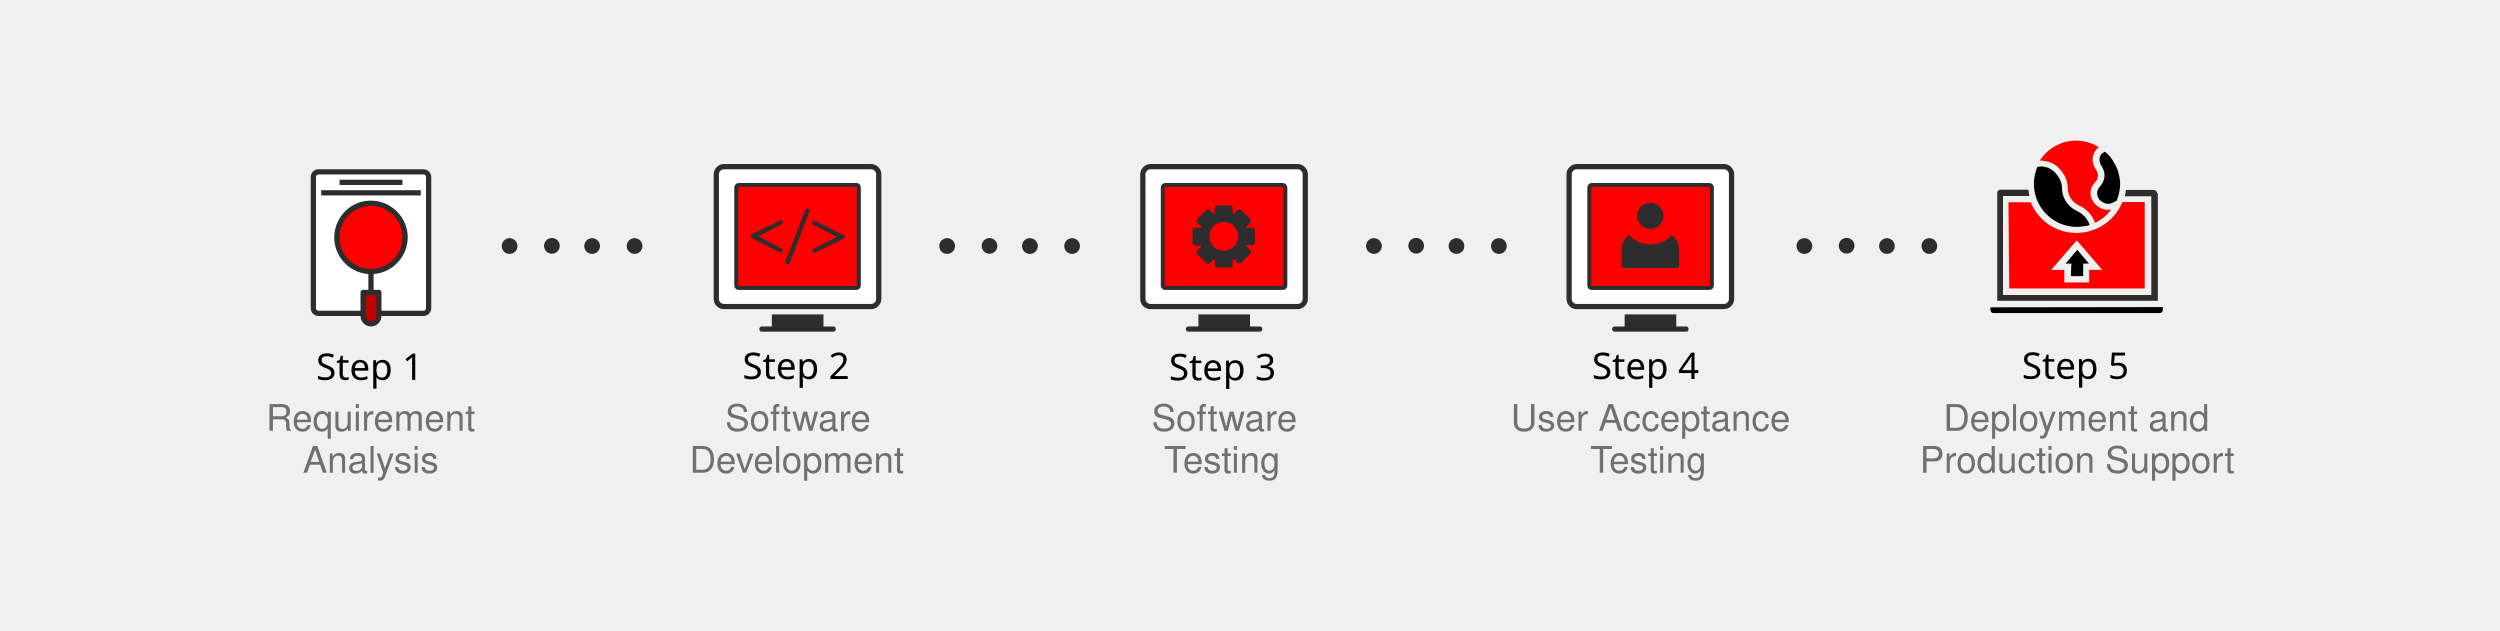
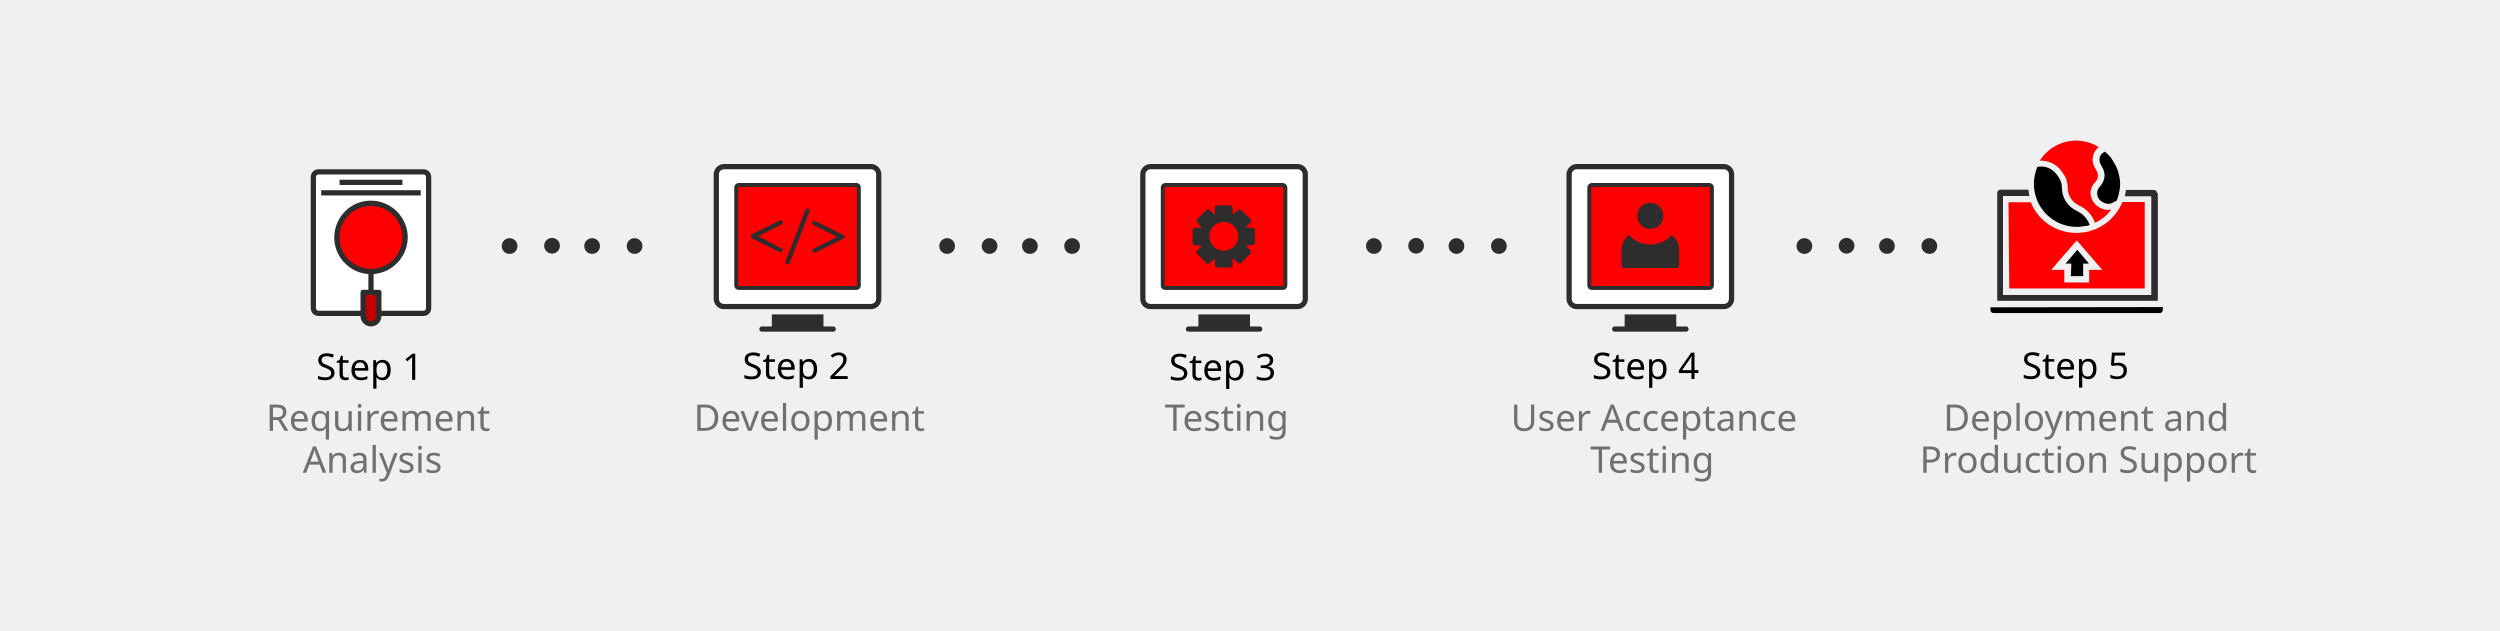
<svg xmlns="http://www.w3.org/2000/svg" version="1.1" id="Layer_1" x="0px" y="0px" viewBox="0 0 954.2 240.8" style="enable-background:new 0 0 954.2 240.8;" xml:space="preserve">
  <style type="text/css">
	.st0{fill:#707070;}
- 	.st1{font-family:'Helvetica';}
+ 	.st1{font-family:'ArialMT';}
	.st2{font-size:14px;}
- 	.st3{font-family:'Helvetica-Bold';}
- 	.st4{fill:#2D2D2D;}
- 	.st5{fill:#C20000;}
- 	.st6{fill:#FF0000;}
- 	.st7{fill:#FFFFFF;}
- 	.st8{fill:#FF0000;stroke:#2D2D2D;stroke-width:1.5;stroke-miterlimit:10;}
+ 	.st3{fill:#2D2D2D;}
+ 	.st4{fill:#C20000;}
+ 	.st5{fill:#FF0000;}
+ 	.st6{fill:#FFFFFF;}
+ 	.st7{fill:#FF0000;stroke:#2D2D2D;stroke-width:1.5;stroke-miterlimit:10;}
</style>
  <g>
    <g>
      <g>
        <g>
-           <text transform="matrix(1 0 0 1 101.5676 164.4322)">
-             <tspan x="0" y="0" class="st0 st1 st2">Requirement</tspan>
-             <tspan x="14" y="16" class="st0 st1 st2">Analysis</tspan>
-           </text>
+           <text transform="matrix(1 0 0 1 101.5676 164.4322)" class="st0 st1 st2">Requirement</text>
+           <text transform="matrix(1 0 0 1 115.5676 180.4322)" class="st0 st1 st2">Analysis</text>
        </g>
        <g>
-           <text transform="matrix(1 0 0 1 120.6362 144.9882)" class="st3 st2">Step 1</text>
+           <text transform="matrix(1 0 0 1 120.6362 144.9882)" class="st1 st2">Step 1</text>
        </g>
      </g>
      <g>
-         <path class="st4" d="M161.6,64.6h-40c-1.7,0-3,1.3-3,3v50c0,1.7,1.3,3,3,3l0,0h16c0,2.2,1.8,4,4,4s4-1.8,4-4h16c1.7,0,3-1.3,3-3     l0,0v-50C164.6,65.9,163.3,64.6,161.6,64.6z" />
-         <path class="st5" d="M143.6,120.6c0,1.1-0.9,2-2,2s-2-0.9-2-2v-8h4V120.6z" />
-         <circle class="st6" cx="141.6" cy="90.6" r="12" />
-         <path class="st7" d="M162.6,117.6c0,0.6-0.4,1-1,1h-16v-7c0-0.6-0.4-1-1-1h-2v-6c7.7-0.6,13.5-7.3,13-15c-0.6-7.7-7.3-13.5-15-13     s-13.5,7.3-13,15c0.5,6.9,6,12.5,13,13v6h-2c-0.6,0-1,0.4-1,1v7h-16c-0.6,0-1-0.4-1-1v-50c0-0.6,0.4-1,1-1h40c0.6,0,1,0.4,1,1     V117.6z" />
-         <rect x="129.6" y="68.6" class="st4" width="24" height="2" />
-         <rect x="122.6" y="72.6" class="st4" width="38" height="2" />
+         <path class="st3" d="M161.6,64.6h-40c-1.7,0-3,1.3-3,3v50c0,1.7,1.3,3,3,3l0,0h16c0,2.2,1.8,4,4,4s4-1.8,4-4h16c1.7,0,3-1.3,3-3     l0,0v-50C164.6,65.9,163.3,64.6,161.6,64.6z" />
+         <path class="st4" d="M143.6,120.6c0,1.1-0.9,2-2,2s-2-0.9-2-2v-8h4V120.6z" />
+         <circle class="st5" cx="141.6" cy="90.6" r="12" />
+         <path class="st6" d="M162.6,117.6c0,0.6-0.4,1-1,1h-16v-7c0-0.6-0.4-1-1-1h-2v-6c7.7-0.6,13.5-7.3,13-15c-0.6-7.7-7.3-13.5-15-13     s-13.5,7.3-13,15c0.5,6.9,6,12.5,13,13v6h-2c-0.6,0-1,0.4-1,1v7h-16c-0.6,0-1-0.4-1-1v-50c0-0.6,0.4-1,1-1h40c0.6,0,1,0.4,1,1     V117.6z" />
+         <rect x="129.6" y="68.6" class="st3" width="24" height="2" />
+         <rect x="122.6" y="72.6" class="st3" width="38" height="2" />
      </g>
      <g>
        <g>
-           <text transform="matrix(1 0 0 1 283.384 144.6572)" class="st3 st2">Step 2</text>
+           <text transform="matrix(1 0 0 1 283.384 144.6572)" class="st1 st2">Step 2</text>
        </g>
        <g>
-           <text transform="matrix(1 0 0 1 276.7849 164.4324)">
-             <tspan x="0" y="0" class="st0 st1 st2">Software</tspan>
-             <tspan x="-13.6" y="16" class="st0 st1 st2">Development</tspan>
-           </text>
+           <text transform="matrix(1 0 0 1 264.7849 164.4324)" class="st0 st1 st2">Development</text>
        </g>
      </g>
      <g>
-         <path class="st4" d="M332.5,118h-56.2c-2.2,0-3.9-1.8-3.9-3.9V66.5c0-2.1,1.8-3.9,3.9-3.9h56.2c2.1,0,3.9,1.8,3.9,3.9v47.6     C336.4,116.2,334.6,118,332.5,118z" />
-         <path class="st7" d="M276.3,64.6c-1,0-1.9,0.9-1.9,1.9v47.6c0,1.1,0.9,1.9,1.9,1.9h56.2c1.1,0,1.9-0.9,1.9-1.9V66.5     c0-1-0.9-1.9-1.9-1.9H276.3z" />
+         <path class="st3" d="M332.5,118h-56.2c-2.2,0-3.9-1.8-3.9-3.9V66.5c0-2.1,1.8-3.9,3.9-3.9h56.2c2.1,0,3.9,1.8,3.9,3.9v47.6     C336.4,116.2,334.6,118,332.5,118z" />
+         <path class="st6" d="M276.3,64.6c-1,0-1.9,0.9-1.9,1.9v47.6c0,1.1,0.9,1.9,1.9,1.9h56.2c1.1,0,1.9-0.9,1.9-1.9V66.5     c0-1-0.9-1.9-1.9-1.9H276.3z" />
        <g>
-           <path class="st4" d="M319,125.6c0,0.6-0.4,1-1,1h-27.2c-0.5,0-1-0.4-1-1s0.5-1,1-1h3.8V120h19.7v4.6h3.8      C318.6,124.6,319,125,319,125.6z" />
+           <path class="st3" d="M319,125.6c0,0.6-0.4,1-1,1h-27.2c-0.5,0-1-0.4-1-1s0.5-1,1-1h3.8V120h19.7v4.6h3.8      C318.6,124.6,319,125,319,125.6z" />
        </g>
-         <path class="st8" d="M326.9,70.6h-45c-0.4,0-0.9,0.4-0.9,0.9V109c0,0.5,0.4,0.9,0.9,0.9h45c0.4,0,0.9-0.3,0.9-0.9V71.5     C327.8,71,327.4,70.6,326.9,70.6z" />
-         <path class="st4" d="M298.3,94.8c0.4,0.2,0.6,0.8,0.3,1.1c-0.3,0.4-0.8,0.6-1.1,0.3L287,91c-0.3-0.2-0.4-0.4-0.4-0.8     c0-0.3,0.2-0.6,0.4-0.8l10.6-5.2c0.4-0.3,0.9-0.1,1.1,0.3s0.1,0.9-0.3,1.1l-9,4.6L298.3,94.8z" />
-         <path class="st4" d="M309,80.7l-7.6,19.7c-0.2,0.4-0.7,0.7-1.1,0.5s-0.7-0.7-0.5-1.1l7.6-19.7c0.2-0.4,0.7-0.7,1.1-0.5     C309,79.8,309.1,80.3,309,80.7z" />
-         <path class="st4" d="M321.9,91.1l-10.7,5.3c-0.4,0.2-0.9,0.1-1.1-0.3c-0.2-0.4,0-0.9,0.3-1.1l9.1-4.6l-9.1-4.6     c-0.4-0.2-0.6-0.7-0.3-1.1c0.2-0.4,0.7-0.6,1.1-0.3l10.7,5.3c0.3,0.2,0.5,0.4,0.5,0.8C322.4,90.7,322.2,90.9,321.9,91.1z" />
+         <path class="st7" d="M326.9,70.6h-45c-0.4,0-0.9,0.4-0.9,0.9V109c0,0.5,0.4,0.9,0.9,0.9h45c0.4,0,0.9-0.3,0.9-0.9V71.5     C327.8,71,327.4,70.6,326.9,70.6z" />
+         <path class="st3" d="M298.3,94.8c0.4,0.2,0.6,0.8,0.3,1.1c-0.3,0.4-0.8,0.6-1.1,0.3L287,91c-0.3-0.2-0.4-0.4-0.4-0.8     c0-0.3,0.2-0.6,0.4-0.8l10.6-5.2c0.4-0.3,0.9-0.1,1.1,0.3s0.1,0.9-0.3,1.1l-9,4.6L298.3,94.8z" />
+         <path class="st3" d="M309,80.7l-7.6,19.7c-0.2,0.4-0.7,0.7-1.1,0.5s-0.7-0.7-0.5-1.1l7.6-19.7c0.2-0.4,0.7-0.7,1.1-0.5     C309,79.8,309.1,80.3,309,80.7z" />
+         <path class="st3" d="M321.9,91.1l-10.7,5.3c-0.4,0.2-0.9,0.1-1.1-0.3s0-0.9,0.3-1.1l9.1-4.6l-9.1-4.6c-0.4-0.2-0.6-0.7-0.3-1.1     c0.2-0.4,0.7-0.6,1.1-0.3l10.7,5.3c0.3,0.2,0.5,0.4,0.5,0.8C322.4,90.7,322.2,90.9,321.9,91.1z" />
      </g>
      <g>
        <g>
-           <text transform="matrix(1 0 0 1 446.1555 145.1226)" class="st3 st2">Step 3</text>
+           <text transform="matrix(1 0 0 1 446.1555 145.1226)" class="st1 st2">Step 3</text>
        </g>
        <g>
-           <text transform="matrix(1 0 0 1 439.5503 164.4324)">
-             <tspan x="0" y="0" class="st0 st1 st2">Software</tspan>
-             <tspan x="4.7" y="16" class="st0 st1 st2">Testing</tspan>
-           </text>
+           <text transform="matrix(1 0 0 1 444.5503 164.4324)" class="st0 st1 st2">Testing</text>
        </g>
      </g>
      <g>
-         <path class="st4" d="M495.3,118h-56.2c-2.2,0-3.9-1.8-3.9-3.9V66.5c0-2.1,1.8-3.9,3.9-3.9h56.2c2.1,0,3.9,1.8,3.9,3.9v47.6     C499.2,116.2,497.4,118,495.3,118z" />
-         <path class="st7" d="M439.1,64.6c-1,0-1.9,0.9-1.9,1.9v47.6c0,1.1,0.9,1.9,1.9,1.9h56.2c1.1,0,1.9-0.9,1.9-1.9V66.5     c0-1-0.9-1.9-1.9-1.9H439.1z" />
+         <path class="st3" d="M495.3,118h-56.2c-2.2,0-3.9-1.8-3.9-3.9V66.5c0-2.1,1.8-3.9,3.9-3.9h56.2c2.1,0,3.9,1.8,3.9,3.9v47.6     C499.2,116.2,497.4,118,495.3,118z" />
+         <path class="st6" d="M439.1,64.6c-1,0-1.9,0.9-1.9,1.9v47.6c0,1.1,0.9,1.9,1.9,1.9h56.2c1.1,0,1.9-0.9,1.9-1.9V66.5     c0-1-0.9-1.9-1.9-1.9H439.1z" />
        <g>
-           <path class="st4" d="M481.8,125.6c0,0.6-0.4,1-1,1h-27.2c-0.5,0-1-0.4-1-1s0.5-1,1-1h3.8V120h19.7v4.6h3.8      C481.4,124.6,481.8,125,481.8,125.6z" />
+           <path class="st3" d="M481.8,125.6c0,0.6-0.4,1-1,1h-27.2c-0.5,0-1-0.4-1-1s0.5-1,1-1h3.8V120h19.7v4.6h3.8      C481.4,124.6,481.8,125,481.8,125.6z" />
        </g>
-         <path class="st8" d="M489.7,70.6h-45c-0.4,0-0.9,0.4-0.9,0.9V109c0,0.5,0.4,0.9,0.9,0.9h45c0.4,0,0.9-0.3,0.9-0.9V71.5     C490.5,71,490.1,70.6,489.7,70.6z" />
+         <path class="st7" d="M489.7,70.6h-45c-0.4,0-0.9,0.4-0.9,0.9V109c0,0.5,0.4,0.9,0.9,0.9h45c0.4,0,0.9-0.3,0.9-0.9V71.5     C490.5,71,490.1,70.6,489.7,70.6z" />
        <g>
-           <path class="st4" d="M478,86.9h-2.1c0-0.1-0.1-0.3-0.2-0.4l1.5-1.5c0.4-0.4,0.4-1,0-1.4l-3.4-3.4c-0.4-0.4-1-0.4-1.4,0l-1.5,1.5      c-0.1-0.1-0.3-0.1-0.4-0.2v-2.1c0-0.5-0.4-1-1-1h-4.8c-0.5,0-1,0.4-1,1v2.1c-0.1,0-0.3,0.1-0.4,0.2l-1.5-1.5      c-0.4-0.4-1-0.4-1.4,0l-3.4,3.4c-0.4,0.4-0.4,1,0,1.4l1.5,1.5c0,0.1-0.1,0.3-0.2,0.4h-2.1c-0.5,0-1,0.4-1,1v4.8c0,0.5,0.4,1,1,1      h2.1c0,0.1,0.1,0.3,0.2,0.4l-1.5,1.5c-0.4,0.4-0.4,1,0,1.4l3.4,3.4c0.4,0.4,1,0.4,1.4,0l1.5-1.5c0.1,0.1,0.3,0.1,0.4,0.2v2      c0,0.5,0.4,1,1,1h4.8c0.5,0,1-0.4,1-1V99c0.1,0,0.3-0.1,0.4-0.2l1.5,1.5c0.4,0.4,1,0.4,1.4,0l3.4-3.4c0.4-0.4,0.4-1,0-1.4      l-1.5-1.5c0.1-0.1,0.1-0.3,0.2-0.4h2.1c0.5,0,1-0.4,1-1v-4.8C479,87.3,478.5,86.9,478,86.9z M467.1,95.7c-3,0-5.5-2.4-5.5-5.5      c0-3,2.4-5.5,5.5-5.5c3,0,5.5,2.4,5.5,5.5C472.6,93.3,470.1,95.7,467.1,95.7z" />
+           <path class="st3" d="M478,86.9h-2.1c0-0.1-0.1-0.3-0.2-0.4l1.5-1.5c0.4-0.4,0.4-1,0-1.4l-3.4-3.4c-0.4-0.4-1-0.4-1.4,0l-1.5,1.5      c-0.1-0.1-0.3-0.1-0.4-0.2v-2.1c0-0.5-0.4-1-1-1h-4.8c-0.5,0-1,0.4-1,1v2.1c-0.1,0-0.3,0.1-0.4,0.2l-1.5-1.5      c-0.4-0.4-1-0.4-1.4,0l-3.4,3.4c-0.4,0.4-0.4,1,0,1.4l1.5,1.5c0,0.1-0.1,0.3-0.2,0.4h-2.1c-0.5,0-1,0.4-1,1v4.8c0,0.5,0.4,1,1,1      h2.1c0,0.1,0.1,0.3,0.2,0.4l-1.5,1.5c-0.4,0.4-0.4,1,0,1.4l3.4,3.4c0.4,0.4,1,0.4,1.4,0l1.5-1.5c0.1,0.1,0.3,0.1,0.4,0.2v2      c0,0.5,0.4,1,1,1h4.8c0.5,0,1-0.4,1-1V99c0.1,0,0.3-0.1,0.4-0.2l1.5,1.5c0.4,0.4,1,0.4,1.4,0l3.4-3.4c0.4-0.4,0.4-1,0-1.4      l-1.5-1.5c0.1-0.1,0.1-0.3,0.2-0.4h2.1c0.5,0,1-0.4,1-1v-4.8C479,87.3,478.5,86.9,478,86.9z M467.1,95.7c-3,0-5.5-2.4-5.5-5.5      c0-3,2.4-5.5,5.5-5.5c3,0,5.5,2.4,5.5,5.5C472.6,93.3,470.1,95.7,467.1,95.7z" />
        </g>
      </g>
      <g>
        <g>
-           <text transform="matrix(1 0 0 1 607.6108 144.6575)" class="st3 st2">Step 4</text>
+           <text transform="matrix(1 0 0 1 607.6108 144.6575)" class="st1 st2">Step 4</text>
        </g>
        <g>
-           <text transform="matrix(1 0 0 1 576.6367 164.4323)">
-             <tspan x="0" y="0" class="st0 st1 st2">User Acceptance</tspan>
-             <tspan x="30.3" y="16" class="st0 st1 st2">Testing</tspan>
-           </text>
+           <text transform="matrix(1 0 0 1 576.6367 164.4323)" class="st0 st1 st2">User Acceptance</text>
+           <text transform="matrix(1 0 0 1 606.9367 180.4323)" class="st0 st1 st2">Testing</text>
        </g>
      </g>
      <g>
-         <path class="st4" d="M658,118h-56.2c-2.2,0-3.9-1.8-3.9-3.9V66.5c0-2.1,1.8-3.9,3.9-3.9H658c2.1,0,3.9,1.8,3.9,3.9v47.6     C661.9,116.2,660.1,118,658,118z" />
-         <path class="st7" d="M601.8,64.6c-1,0-1.9,0.9-1.9,1.9v47.6c0,1.1,0.9,1.9,1.9,1.9H658c1.1,0,1.9-0.9,1.9-1.9V66.5     c0-1-0.9-1.9-1.9-1.9H601.8z" />
+         <path class="st3" d="M658,118h-56.2c-2.2,0-3.9-1.8-3.9-3.9V66.5c0-2.1,1.8-3.9,3.9-3.9H658c2.1,0,3.9,1.8,3.9,3.9v47.6     C661.9,116.2,660.1,118,658,118z" />
+         <path class="st6" d="M601.8,64.6c-1,0-1.9,0.9-1.9,1.9v47.6c0,1.1,0.9,1.9,1.9,1.9H658c1.1,0,1.9-0.9,1.9-1.9V66.5     c0-1-0.9-1.9-1.9-1.9H601.8z" />
        <g>
-           <path class="st4" d="M644.5,125.6c0,0.6-0.4,1-1,1h-27.2c-0.5,0-1-0.4-1-1s0.5-1,1-1h3.8V120h19.7v4.6h3.8      C644.1,124.6,644.5,125,644.5,125.6z" />
+           <path class="st3" d="M644.5,125.6c0,0.6-0.4,1-1,1h-27.2c-0.5,0-1-0.4-1-1s0.5-1,1-1h3.8V120h19.7v4.6h3.8      C644.1,124.6,644.5,125,644.5,125.6z" />
        </g>
-         <path class="st8" d="M652.5,70.6h-45c-0.4,0-0.9,0.4-0.9,0.9V109c0,0.5,0.4,0.9,0.9,0.9h45c0.4,0,0.9-0.3,0.9-0.9V71.5     C653.4,71,652.9,70.6,652.5,70.6z" />
+         <path class="st7" d="M652.5,70.6h-45c-0.4,0-0.9,0.4-0.9,0.9V109c0,0.5,0.4,0.9,0.9,0.9h45c0.4,0,0.9-0.3,0.9-0.9V71.5     C653.4,71,652.9,70.6,652.5,70.6z" />
        <g>
-           <circle class="st4" cx="629.9" cy="82.4" r="5" />
-           <path class="st4" d="M638.1,89.7c-4.1,4.5-11,4.9-15.5,0.8c-0.3-0.3-0.6-0.5-0.8-0.8c-1.8,1.3-2.8,3.4-2.9,5.6v6      c0,0.6,0.4,1,1,1h20c0.6,0,1-0.4,1-1v-6C640.9,93.1,639.9,91.1,638.1,89.7z" />
+           <circle class="st3" cx="629.9" cy="82.4" r="5" />
+           <path class="st3" d="M638.1,89.7c-4.1,4.5-11,4.9-15.5,0.8c-0.3-0.3-0.6-0.5-0.8-0.8c-1.8,1.3-2.8,3.4-2.9,5.6v6      c0,0.6,0.4,1,1,1h20c0.6,0,1-0.4,1-1v-6C640.9,93.1,639.9,91.1,638.1,89.7z" />
        </g>
      </g>
      <g>
        <g>
-           <text transform="matrix(1 0 0 1 771.6985 144.5741)" class="st3 st2">Step 5</text>
+           <text transform="matrix(1 0 0 1 771.6985 144.5741)" class="st1 st2">Step 5</text>
        </g>
        <g>
-           <text transform="matrix(1 0 0 1 741.7297 164.4322)">
-             <tspan x="0" y="0" class="st0 st1 st2">Deployment and</tspan>
-             <tspan x="-9" y="16" class="st0 st1 st2">Production Support</tspan>
-           </text>
+           <text transform="matrix(1 0 0 1 741.7297 164.4322)" class="st0 st1 st2">Deployment and</text>
+           <text transform="matrix(1 0 0 1 732.7297 180.4322)" class="st0 st1 st2">Production Support</text>
        </g>
      </g>
      <g>
-         <path d="M792.7,86.6c0.5,0,1,0,1.5-0.1c0.2,0,0.4,0,0.6-0.1c0.3,0,0.5-0.1,0.8-0.1c0.3,0,0.5-0.1,0.8-0.1c0,0,0.1,0,0.1,0     c0.4-0.1,0.7-0.2,1.1-0.3c-0.8-2.4-2.6-4.3-4.9-5.4l0,0c-3.5-1.6-5.7-5-5.7-8.8c0-1.5-0.5-3-1.4-4.3l-0.6-0.8     c-1.7-2.3-4.5-3.5-7.3-2.9c0,0,0,0-0.1,0c-0.6,1.5-1,3.1-1.2,4.7c-0.1,0.5-0.1,1.1-0.1,1.6C776.2,79.2,783.6,86.6,792.7,86.6z" />
-         <path d="M801.8,62.8l0.7,1.3c1.4,2.4,0.8,5.2-1.1,7.2c-1.3,1.4-1.3,3.7,0.1,5.1c0.2,0.2,0.5,0.4,0.8,0.6l0.5,0.3     c1.1,0.6,2.4,0.7,3.5,0.1l1.6-0.8c0,0,0,0,0,0c0.6-1.5,1-3.1,1.2-4.7c0.1-0.5,0.1-1.1,0.1-1.6c0-0.6,0-1.2-0.1-1.7     c0-0.2-0.1-0.4-0.1-0.7c-0.1-0.3-0.1-0.7-0.2-1c-0.1-0.3-0.1-0.5-0.2-0.8s-0.1-0.5-0.2-0.8c-0.1-0.3-0.2-0.6-0.3-0.8     c-0.1-0.2-0.2-0.5-0.3-0.7c-0.1-0.3-0.3-0.5-0.4-0.8c-0.1-0.2-0.2-0.5-0.4-0.7s-0.3-0.5-0.4-0.7c-0.2-0.3-0.3-0.5-0.5-0.8     c-0.1-0.2-0.3-0.4-0.4-0.6c-0.2-0.3-0.5-0.6-0.8-0.9c-0.1-0.1-0.2-0.2-0.3-0.3c-0.4-0.4-0.8-0.8-1.2-1.1c0,0-0.1,0-0.1,0     l-0.4,0.3C801.3,59,800.9,61.1,801.8,62.8z" />
-         <path class="st6" d="M786.8,65.3l0.6,0.8c1.2,1.6,1.8,3.6,1.8,5.6c0,2.9,1.7,5.5,4.3,6.7l0,0c2.9,1.3,5.1,3.7,6.1,6.6     c0,0,0.1,0.1,0.1,0c2.4-1.1,4.5-2.8,6-4.9c0-0.1,0-0.1-0.1-0.1c-1.4,0.3-2.8,0-4.1-0.7l-0.3-0.2c-1.9-1.1-3.2-3.1-3.3-5.3     c0-1.7,0.7-3.2,1.8-4.3c1.2-1.1,1.3-3,0.5-4.4l-0.7-1.2c-1.5-2.6-0.8-5.9,1.5-7.7c0,0,0-0.1,0-0.1c-7.6-4.7-17.5-2.4-22.4,5.1     c0,0,0,0.1,0.1,0.1C782.1,61.3,785,62.7,786.8,65.3z" />
-         <path d="M790.4,105.4h4.6c0,0,0.1,0,0.1-0.1v-4.6c0,0,0-0.1,0.1-0.1h2.1l-4.4-5.2c0,0-0.1,0-0.1,0l-4.4,5.2h2.1     c0,0,0.1,0,0.1,0.1L790.4,105.4C790.4,105.4,790.4,105.4,790.4,105.4z" />
+         <path d="M792.7,86.6c0.5,0,1,0,1.5-0.1c0.2,0,0.4,0,0.6-0.1c0.3,0,0.5-0.1,0.8-0.1s0.5-0.1,0.8-0.1h0.1c0.4-0.1,0.7-0.2,1.1-0.3     c-0.8-2.4-2.6-4.3-4.9-5.4l0,0c-3.5-1.6-5.7-5-5.7-8.8c0-1.5-0.5-3-1.4-4.3l-0.6-0.8c-1.7-2.3-4.5-3.5-7.3-2.9c0,0,0,0-0.1,0     c-0.6,1.5-1,3.1-1.2,4.7c-0.1,0.5-0.1,1.1-0.1,1.6C776.2,79.2,783.6,86.6,792.7,86.6z" />
+         <path d="M801.8,62.8l0.7,1.3c1.4,2.4,0.8,5.2-1.1,7.2c-1.3,1.4-1.3,3.7,0.1,5.1c0.2,0.2,0.5,0.4,0.8,0.6l0.5,0.3     c1.1,0.6,2.4,0.7,3.5,0.1l1.6-0.8l0,0c0.6-1.5,1-3.1,1.2-4.7c0.1-0.5,0.1-1.1,0.1-1.6c0-0.6,0-1.2-0.1-1.7c0-0.2-0.1-0.4-0.1-0.7     c-0.1-0.3-0.1-0.7-0.2-1c-0.1-0.3-0.1-0.5-0.2-0.8s-0.1-0.5-0.2-0.8c-0.1-0.3-0.2-0.6-0.3-0.8c-0.1-0.2-0.2-0.5-0.3-0.7     c-0.1-0.3-0.3-0.5-0.4-0.8c-0.1-0.2-0.2-0.5-0.4-0.7s-0.3-0.5-0.4-0.7c-0.2-0.3-0.3-0.5-0.5-0.8c-0.1-0.2-0.3-0.4-0.4-0.6     c-0.2-0.3-0.5-0.6-0.8-0.9c-0.1-0.1-0.2-0.2-0.3-0.3c-0.4-0.4-0.8-0.8-1.2-1.1h-0.1l-0.4,0.3C801.3,59,800.9,61.1,801.8,62.8z" />
+         <path class="st5" d="M786.8,65.3l0.6,0.8c1.2,1.6,1.8,3.6,1.8,5.6c0,2.9,1.7,5.5,4.3,6.7l0,0c2.9,1.3,5.1,3.7,6.1,6.6     c0,0,0.1,0.1,0.1,0c2.4-1.1,4.5-2.8,6-4.9c0-0.1,0-0.1-0.1-0.1c-1.4,0.3-2.8,0-4.1-0.7l-0.3-0.2c-1.9-1.1-3.2-3.1-3.3-5.3     c0-1.7,0.7-3.2,1.8-4.3c1.2-1.1,1.3-3,0.5-4.4l-0.7-1.2c-1.5-2.6-0.8-5.9,1.5-7.7v-0.1c-7.6-4.7-17.5-2.4-22.4,5.1     c0,0,0,0.1,0.1,0.1C782.1,61.3,785,62.7,786.8,65.3z" />
+         <path d="M790.4,105.4h4.6c0,0,0.1,0,0.1-0.1v-4.6c0,0,0-0.1,0.1-0.1h2.1l-4.4-5.2h-0.1l-4.4,5.2h2.1c0,0,0.1,0,0.1,0.1     L790.4,105.4L790.4,105.4z" />
        <path d="M759.7,117.3v1c0,0.7,0.6,1.2,1.2,1.2h63.4c0.7,0,1.2-0.6,1.2-1.2v-1c0,0,0-0.1-0.1-0.1L759.7,117.3     C759.8,117.2,759.7,117.2,759.7,117.3z" />
-         <path class="st4" d="M823.3,73.7c0-0.7-0.6-1.2-1.2-1.2h-10.6c0,0-0.1,0-0.1,0.1c-0.1,0.5-0.1,1-0.2,1.5c0,0.1,0,0.1-0.1,0.2     c0,0.2-0.1,0.4-0.1,0.6h10c0,0,0.1,0,0.1,0.1v37.5c0,0,0,0.1-0.1,0.1h-56.4c0,0-0.1,0-0.1-0.1V74.9c0,0,0-0.1,0.1-0.1h9.9     c0,0,0.1,0,0.1-0.1c-0.2-0.7-0.3-1.5-0.4-2.2c0,0,0-0.1-0.1-0.1h-10.6c-0.7,0-1.2,0.6-1.2,1.2v41.1c0,0,0,0.1,0.1,0.1h61.1     c0,0,0.1,0,0.1-0.1V73.7z" />
-         <path class="st6" d="M766.9,110.1h51.6c0,0,0.1,0,0.1-0.1V77.2c0,0,0-0.1-0.1-0.1h-8.4c-0.1,0.2-0.2,0.4-0.3,0.6c0,0,0,0.1,0,0.1     l-0.2,0.4l0,0c-1.9,4-5.3,7.3-9.4,9.1l0,0l-0.3,0.1c0,0-0.1,0-0.1,0.1l-0.6,0.2c-0.1,0-0.1,0-0.2,0c-0.5,0.2-0.9,0.3-1.4,0.5     c-0.1,0-0.2,0.1-0.3,0.1c-0.4,0.1-0.9,0.2-1.3,0.3c-0.2,0-0.5,0.1-0.7,0.1c-0.3,0-0.7,0.1-1,0.1c-0.6,0.1-1.2,0.1-1.8,0.1     c-7.7,0-14.5-4.6-17.4-11.7c0,0,0,0-0.1,0h-8.3c0,0-0.1,0-0.1,0.1L766.9,110.1C766.8,110.1,766.8,110.1,766.9,110.1z M792.8,91.9     l9.5,11c0,0,0,0.1-0.1,0.1h-4.7c0,0-0.1,0-0.1,0.1v4.6c0,0,0,0.1-0.1,0.1h-9.3c0,0-0.1,0-0.1-0.1v-4.6c0,0,0-0.1-0.1-0.1h-4.7     c-0.1,0-0.1-0.1-0.1-0.1l9.5-11C792.7,91.9,792.7,91.9,792.8,91.9z" />
+         <path class="st3" d="M823.3,73.7c0-0.7-0.6-1.2-1.2-1.2h-10.6c0,0-0.1,0-0.1,0.1c-0.1,0.5-0.1,1-0.2,1.5c0,0.1,0,0.1-0.1,0.2     c0,0.2-0.1,0.4-0.1,0.6h10c0,0,0.1,0,0.1,0.1v37.5c0,0,0,0.1-0.1,0.1h-56.4c0,0-0.1,0-0.1-0.1V74.9c0,0,0-0.1,0.1-0.1h9.9     c0,0,0.1,0,0.1-0.1c-0.2-0.7-0.3-1.5-0.4-2.2c0,0,0-0.1-0.1-0.1h-10.6c-0.7,0-1.2,0.6-1.2,1.2v41.1c0,0,0,0.1,0.1,0.1h61.1     c0,0,0.1,0,0.1-0.1v-41H823.3z" />
+         <path class="st5" d="M766.9,110.1h51.6c0,0,0.1,0,0.1-0.1V77.2c0,0,0-0.1-0.1-0.1h-8.4c-0.1,0.2-0.2,0.4-0.3,0.6v0.1l-0.2,0.4     l0,0c-1.9,4-5.3,7.3-9.4,9.1l0,0l-0.3,0.1c0,0-0.1,0-0.1,0.1l-0.6,0.2c-0.1,0-0.1,0-0.2,0c-0.5,0.2-0.9,0.3-1.4,0.5     c-0.1,0-0.2,0.1-0.3,0.1c-0.4,0.1-0.9,0.2-1.3,0.3c-0.2,0-0.5,0.1-0.7,0.1c-0.3,0-0.7,0.1-1,0.1c-0.6,0.1-1.2,0.1-1.8,0.1     c-7.7,0-14.5-4.6-17.4-11.7c0,0,0,0-0.1,0h-8.3c0,0-0.1,0-0.1,0.1L766.9,110.1C766.8,110.1,766.8,110.1,766.9,110.1z M792.8,91.9     l9.5,11c0,0,0,0.1-0.1,0.1h-4.7c0,0-0.1,0-0.1,0.1v4.6c0,0,0,0.1-0.1,0.1H788c0,0-0.1,0-0.1-0.1v-4.6c0,0,0-0.1-0.1-0.1h-4.7     c-0.1,0-0.1-0.1-0.1-0.1l9.5-11C792.7,91.9,792.7,91.9,792.8,91.9z" />
      </g>
    </g>
    <g>
      <g>
        <g>
-           <path class="st4" d="M194.5,90.9c1.6,0,3,1.3,3,3s-1.3,3-3,3s-3-1.3-3-3S192.9,90.9,194.5,90.9z" />
+           <path class="st3" d="M194.5,90.9c1.6,0,3,1.3,3,3s-1.3,3-3,3s-3-1.3-3-3S192.9,90.9,194.5,90.9z" />
        </g>
        <g>
-           <ellipse transform="matrix(2.159540e-03 -1 1 2.159540e-03 116.3985 304.3361)" class="st4" cx="210.7" cy="93.8" rx="3" ry="3" />
+           <ellipse class="st3" cx="210.7" cy="93.8" rx="3" ry="3" />
        </g>
      </g>
      <g>
        <g>
-           <path class="st4" d="M226,90.9c1.6,0,3,1.3,3,3s-1.3,3-3,3s-3-1.3-3-3S224.4,90.9,226,90.9z" />
+           <path class="st3" d="M226,90.9c1.6,0,3,1.3,3,3s-1.3,3-3,3s-3-1.3-3-3S224.4,90.9,226,90.9z" />
        </g>
        <g>
-           <path class="st4" d="M242.2,90.9c1.6,0,3,1.3,3,3s-1.3,3-3,3c-1.6,0-3-1.3-3-3S240.6,90.9,242.2,90.9z" />
+           <path class="st3" d="M242.2,90.9c1.6,0,3,1.3,3,3s-1.3,3-3,3c-1.6,0-3-1.3-3-3S240.6,90.9,242.2,90.9z" />
        </g>
      </g>
    </g>
    <g>
      <g>
        <g>
-           <path class="st4" d="M361.5,90.9c1.6,0,3,1.3,3,3s-1.3,3-3,3s-3-1.3-3-3S359.9,90.9,361.5,90.9z" />
+           <path class="st3" d="M361.5,90.9c1.6,0,3,1.3,3,3s-1.3,3-3,3s-3-1.3-3-3S359.9,90.9,361.5,90.9z" />
        </g>
        <g>
-           <ellipse transform="matrix(2.159540e-03 -1 1 2.159540e-03 283.0594 471.3573)" class="st4" cx="377.7" cy="93.8" rx="3" ry="3" />
+           <ellipse class="st3" cx="377.7" cy="93.9" rx="3" ry="3" />
        </g>
      </g>
      <g>
        <g>
-           <path class="st4" d="M393.1,90.9c1.6,0,3,1.3,3,3s-1.3,3-3,3s-3-1.3-3-3S391.4,90.9,393.1,90.9z" />
+           <path class="st3" d="M393.1,90.9c1.6,0,3,1.3,3,3s-1.3,3-3,3s-3-1.3-3-3S391.4,90.9,393.1,90.9z" />
        </g>
        <g>
-           <path class="st4" d="M409.2,90.9c1.6,0,3,1.3,3,3s-1.3,3-3,3s-3-1.3-3-3S407.6,90.9,409.2,90.9z" />
+           <path class="st3" d="M409.2,90.9c1.6,0,3,1.3,3,3s-1.3,3-3,3s-3-1.3-3-3S407.6,90.9,409.2,90.9z" />
        </g>
      </g>
    </g>
    <g>
      <g>
        <g>
-           <path class="st4" d="M524.4,90.9c1.6,0,3,1.3,3,3s-1.3,3-3,3c-1.6,0-3-1.3-3-3S522.7,90.9,524.4,90.9z" />
+           <path class="st3" d="M524.4,90.9c1.6,0,3,1.3,3,3s-1.3,3-3,3c-1.6,0-3-1.3-3-3S522.7,90.9,524.4,90.9z" />
        </g>
        <g>
-           <ellipse transform="matrix(2.159540e-03 -1 1 2.159540e-03 445.553 634.2023)" class="st4" cx="540.6" cy="93.8" rx="3" ry="3" />
+           <ellipse class="st3" cx="540.5" cy="93.8" rx="3" ry="3" />
        </g>
      </g>
      <g>
        <g>
-           <path class="st4" d="M555.9,90.9c1.6,0,3,1.3,3,3s-1.3,3-3,3c-1.6,0-3-1.3-3-3S554.3,90.9,555.9,90.9z" />
+           <path class="st3" d="M555.9,90.9c1.6,0,3,1.3,3,3s-1.3,3-3,3c-1.6,0-3-1.3-3-3S554.3,90.9,555.9,90.9z" />
        </g>
        <g>
-           <path class="st4" d="M572.1,90.9c1.6,0,3,1.3,3,3s-1.3,3-3,3s-3-1.3-3-3S570.4,90.9,572.1,90.9z" />
+           <path class="st3" d="M572.1,90.9c1.6,0,3,1.3,3,3s-1.3,3-3,3s-3-1.3-3-3S570.4,90.9,572.1,90.9z" />
        </g>
      </g>
    </g>
    <g>
      <g>
        <g>
-           <path class="st4" d="M688.7,90.9c1.6,0,3,1.3,3,3s-1.3,3-3,3s-3-1.3-3-3S687,90.9,688.7,90.9z" />
+           <path class="st3" d="M688.7,90.9c1.6,0,3,1.3,3,3s-1.3,3-3,3s-3-1.3-3-3S687,90.9,688.7,90.9z" />
        </g>
        <g>
-           <ellipse transform="matrix(2.159540e-03 -1 1 2.159540e-03 609.4932 798.4968)" class="st4" cx="704.9" cy="93.8" rx="3" ry="3" />
+           <ellipse class="st3" cx="704.8" cy="93.8" rx="3" ry="3" />
        </g>
      </g>
      <g>
        <g>
-           <path class="st4" d="M720.2,90.9c1.6,0,3,1.3,3,3s-1.3,3-3,3c-1.6,0-3-1.3-3-3S718.6,90.9,720.2,90.9z" />
+           <path class="st3" d="M720.2,90.9c1.6,0,3,1.3,3,3s-1.3,3-3,3c-1.6,0-3-1.3-3-3S718.6,90.9,720.2,90.9z" />
        </g>
        <g>
-           <path class="st4" d="M736.4,90.9c1.6,0,3,1.3,3,3s-1.3,3-3,3c-1.6,0-3-1.3-3-3S734.7,90.9,736.4,90.9z" />
+           <path class="st3" d="M736.4,90.9c1.6,0,3,1.3,3,3s-1.3,3-3,3c-1.6,0-3-1.3-3-3S734.7,90.9,736.4,90.9z" />
        </g>
      </g>
    </g>
  </g>
</svg>
